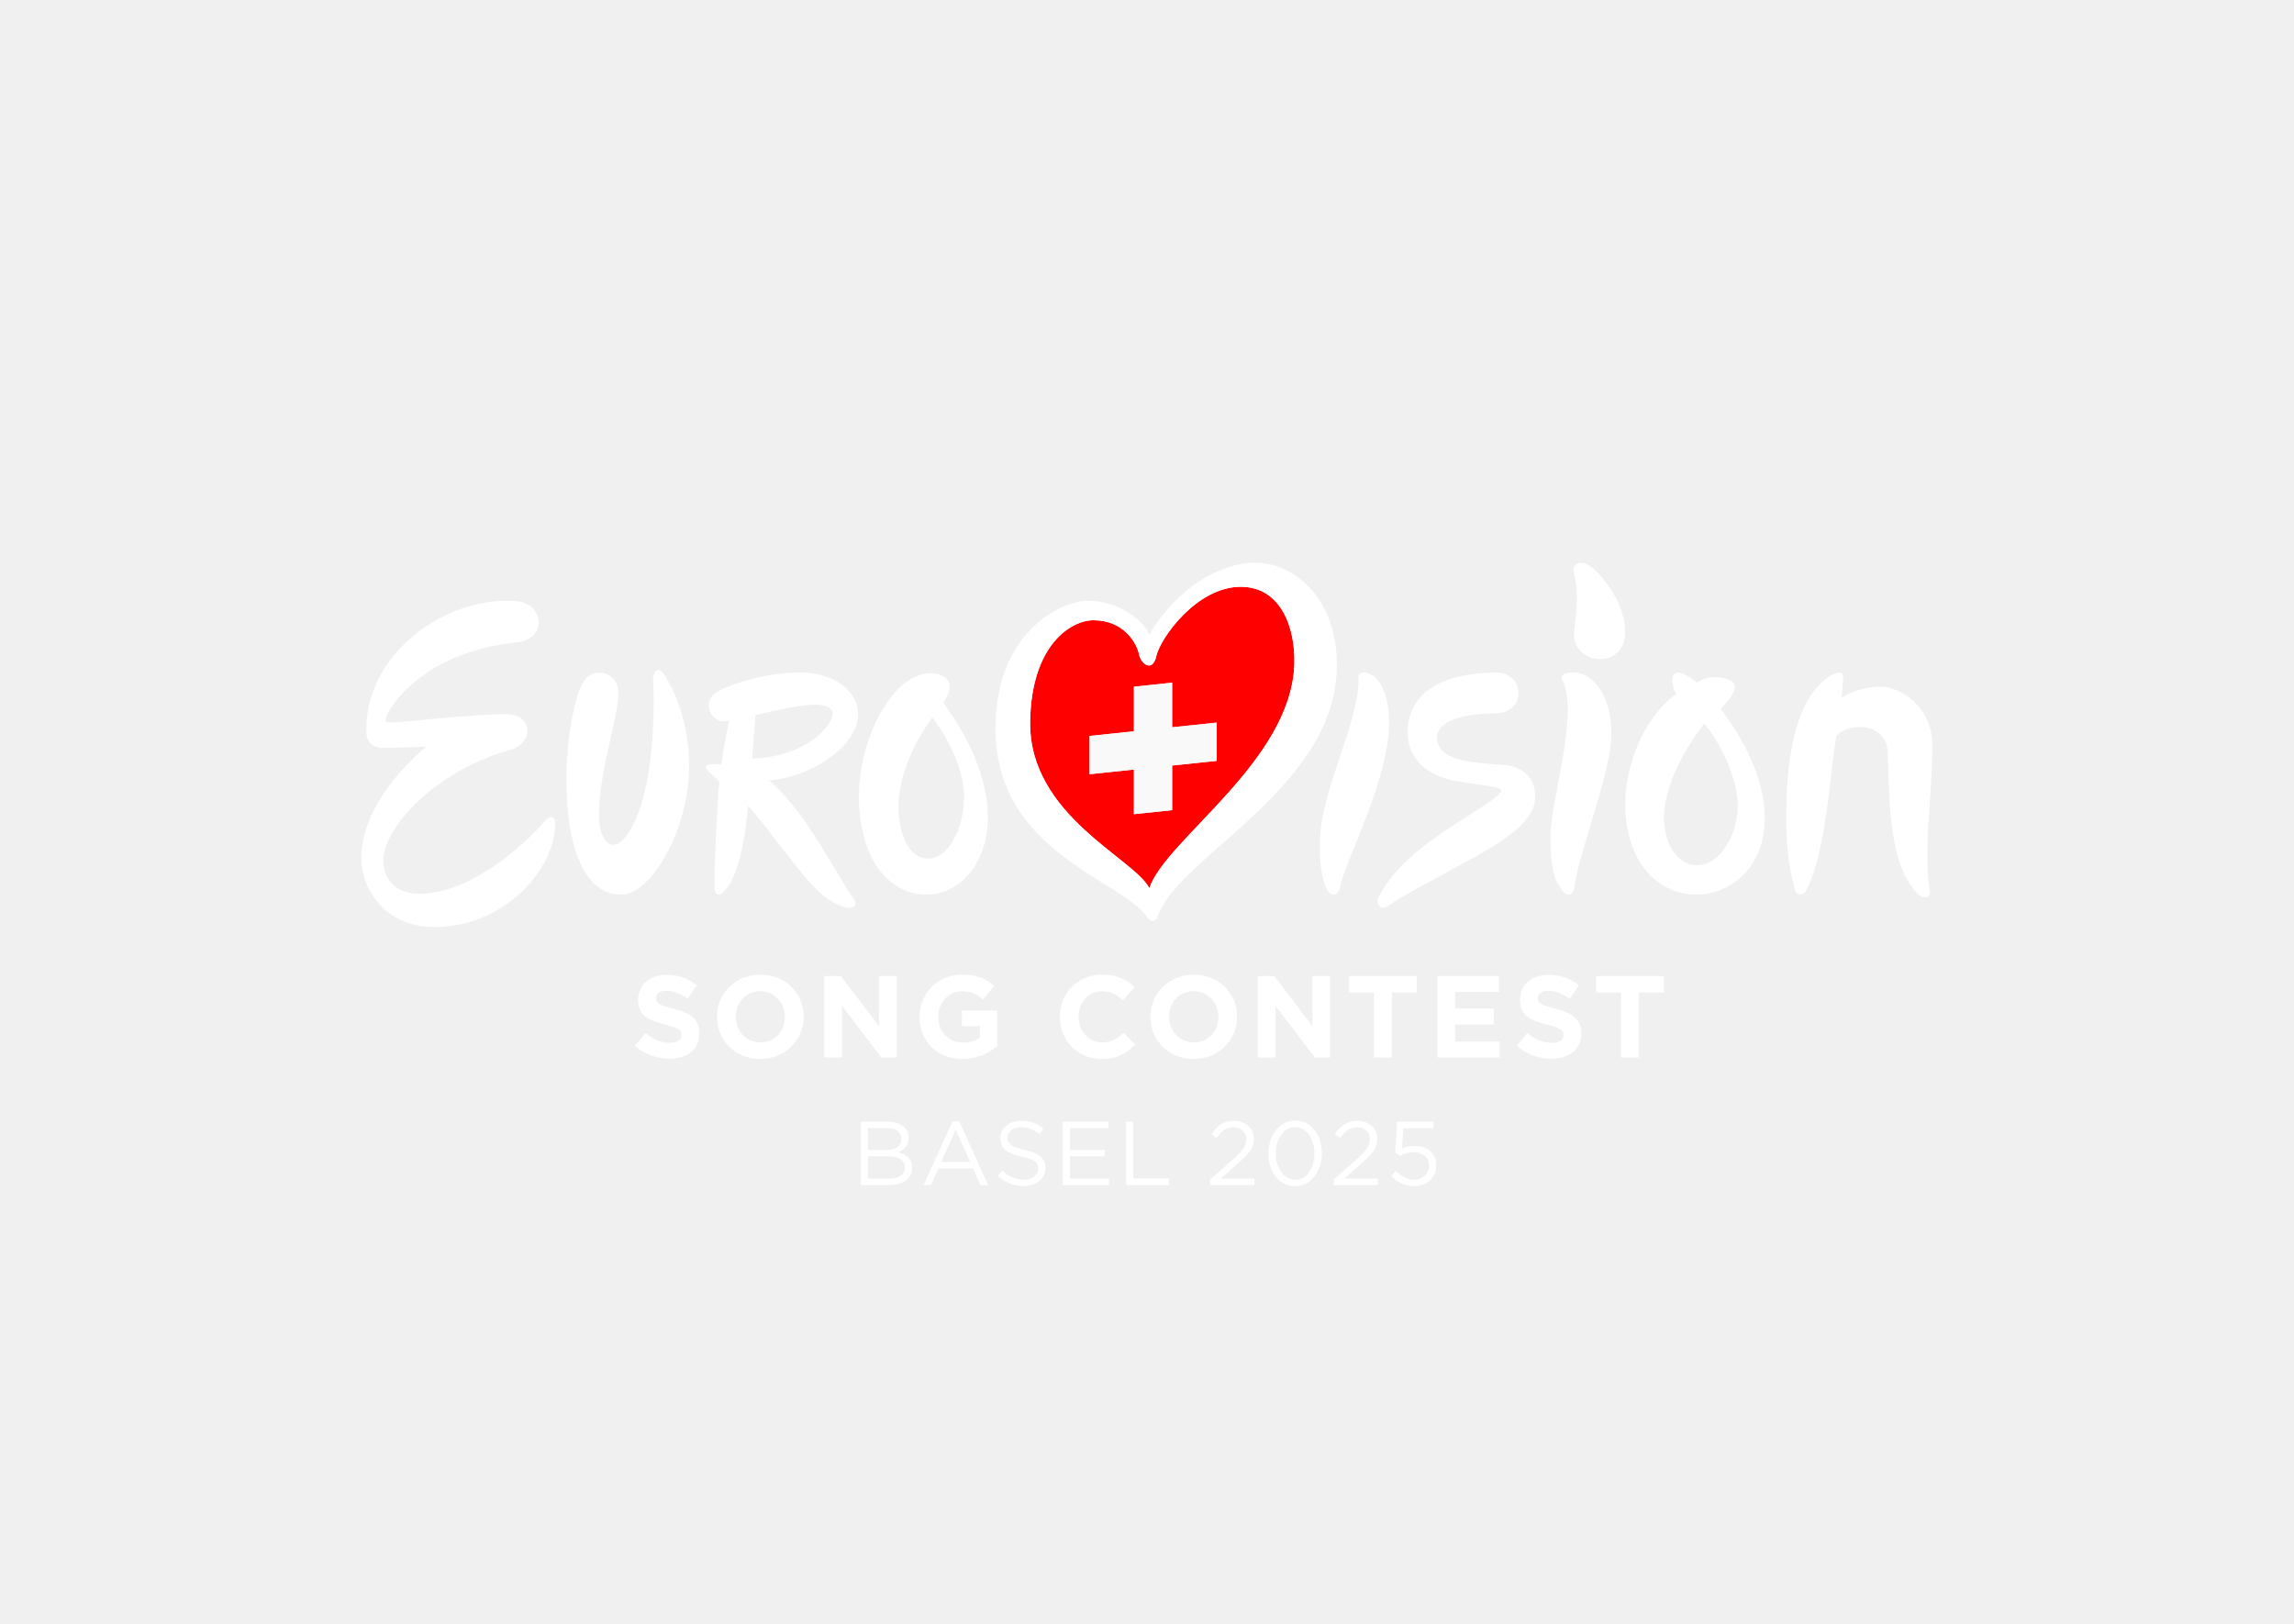
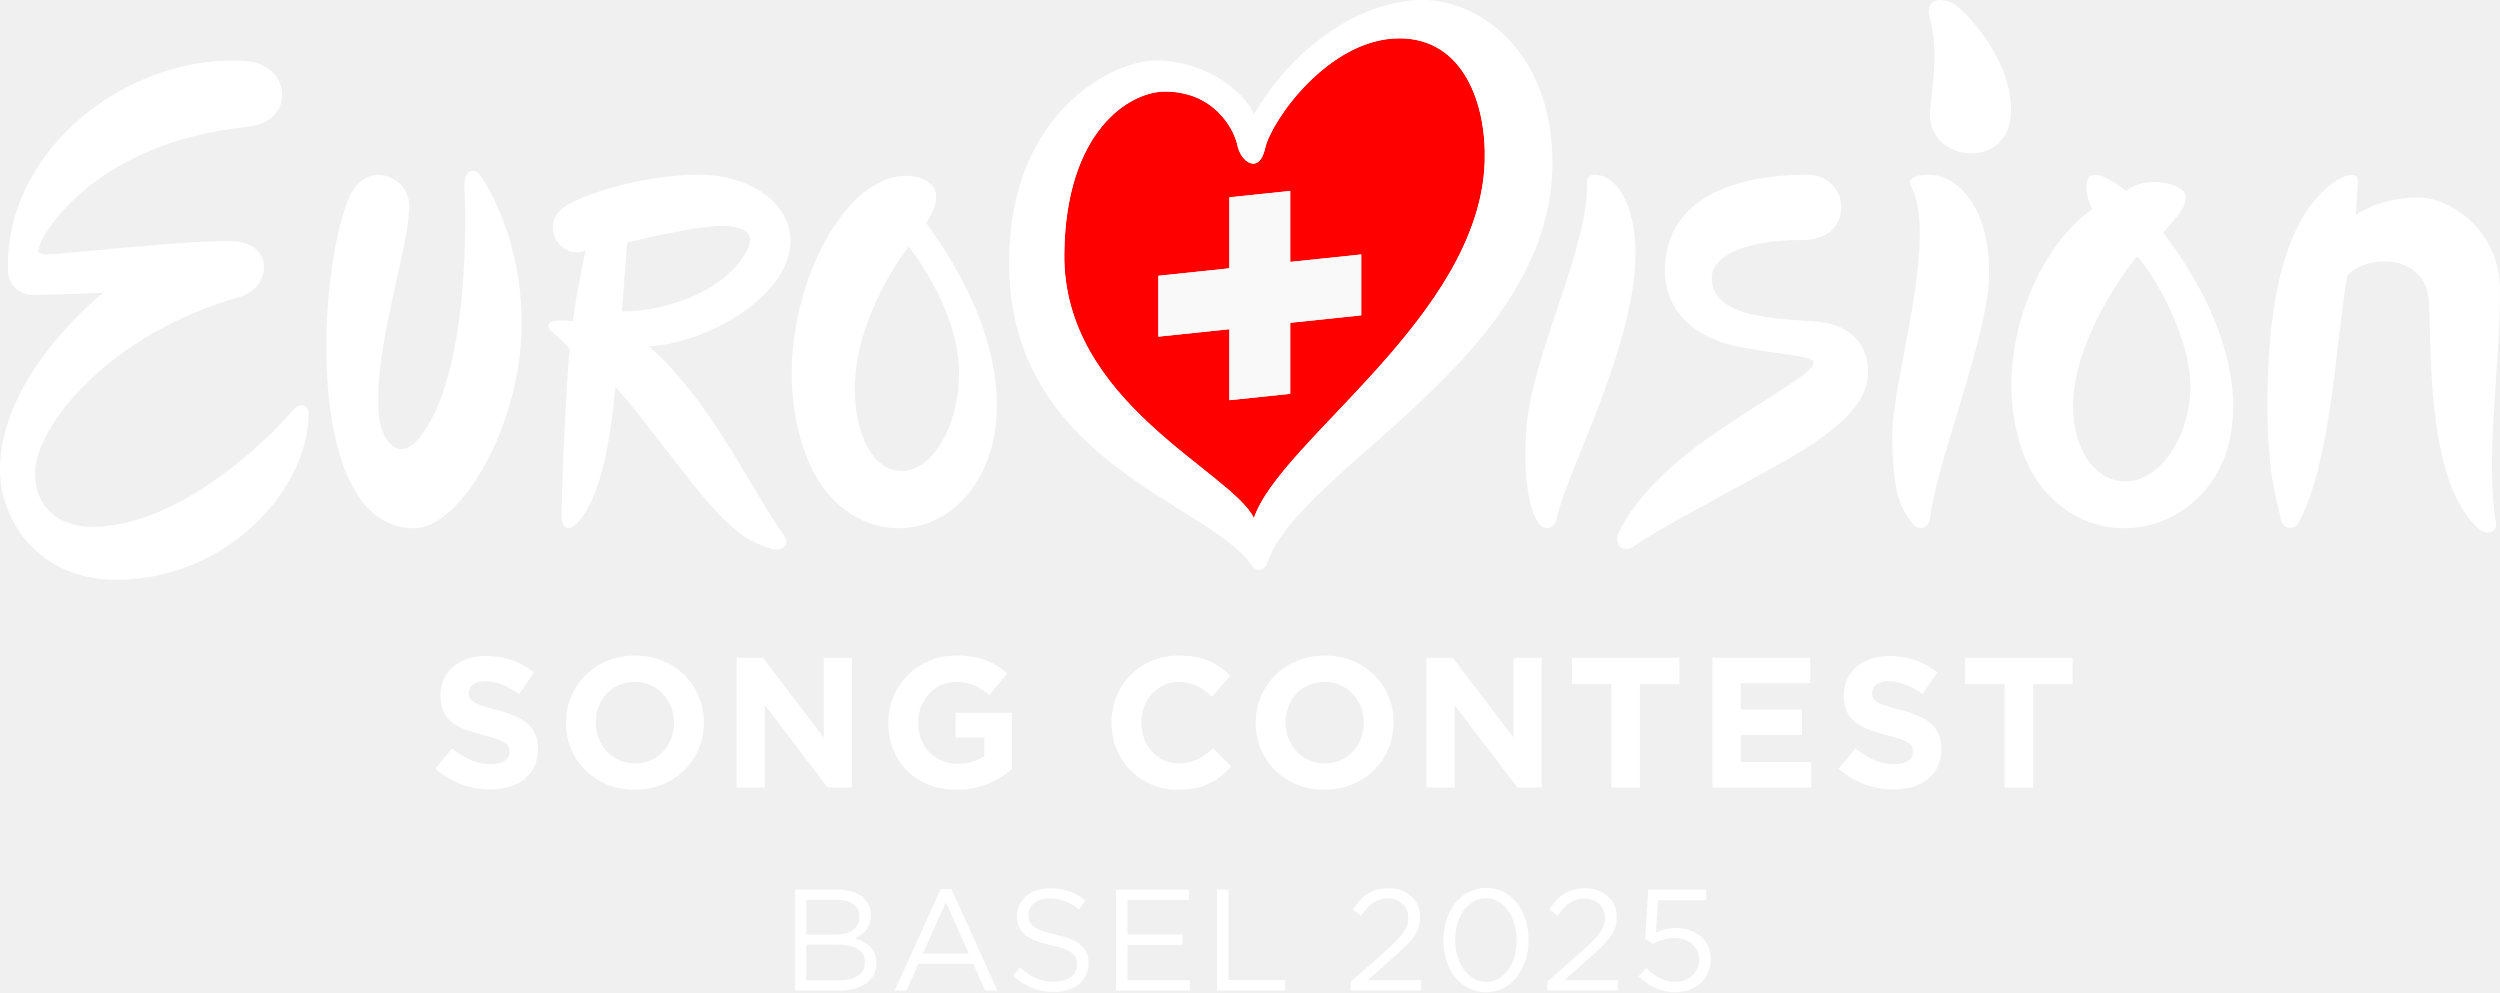
- <svg xmlns="http://www.w3.org/2000/svg" width="100%" height="100%" viewBox="0 0 842 596" version="1.1" xml:space="preserve" style="fill-rule:evenodd;clip-rule:evenodd;stroke-linejoin:round;stroke-miterlimit:2;">
-   <g id="LOGO-LAYER">
-     <g transform="matrix(1,0,0,1,446.604,262.16)">
-       <path d="M0,17.128L-16.377,18.849L-16.377,35.226L-30.414,36.702L-30.414,20.325L-46.791,22.046L-46.791,8.009L-30.414,6.287L-30.414,-10.09L-16.377,-11.565L-16.377,4.812L0,3.091L0,17.128ZM8.812,-46.761C-7.503,-46.761 -20.778,-27.7 -22.151,-21.449C-23.523,-15.198 -27.794,-18.246 -28.555,-22.058C-29.317,-25.872 -33.978,-34.486 -45.261,-34.486C-53.341,-34.486 -68.178,-25.563 -68.496,2.947C-68.876,37.256 -30.142,52.998 -24.756,63.889C-18.705,45.908 27.259,17.432 28.481,-18.246C28.929,-31.353 23.754,-46.761 8.812,-46.761" style="fill:rgb(255,0,0);fill-rule:nonzero;" />
-     </g>
-     <g transform="matrix(1,0,0,1,430.227,298.862)">
-       <path d="M0,-48.267L-14.037,-46.792L-14.037,-30.415L-30.414,-28.693L-30.414,-14.656L-14.037,-16.377L-14.037,0L0,-1.476L0,-17.853L16.377,-19.574L16.377,-33.611L0,-31.89L0,-48.267Z" style="fill:rgb(249,249,249);fill-rule:nonzero;" />
-     </g>
-     <g transform="matrix(1,0,0,1,475.085,301.43)">
-       <path d="M0,-57.516C-1.222,-21.838 -47.186,6.638 -53.236,24.619C-58.623,13.728 -97.357,-2.014 -96.977,-36.323C-96.659,-64.833 -81.822,-73.756 -73.742,-73.756C-62.458,-73.756 -57.798,-65.142 -57.036,-61.328C-56.275,-57.516 -52.004,-54.468 -50.632,-60.719C-49.259,-66.97 -35.983,-86.031 -19.669,-86.031C-4.727,-86.031 0.448,-70.623 0,-57.516M-14.332,-94.873C-27.75,-94.873 -43.619,-84.963 -53.224,-68.494C-55.816,-74.442 -65.05,-80.923 -76.027,-80.923C-84.872,-80.923 -109.7,-69.868 -109.7,-34.188C-109.7,11.86 -63.112,21.318 -53.694,35.629C-53.047,36.614 -50.962,37.357 -50.167,35.005C-42.652,12.826 15.62,-12.231 15.62,-57.364C15.62,-82.675 -0.914,-94.873 -14.332,-94.873" style="fill:white;fill-rule:nonzero;" />
-     </g>
-     <g transform="matrix(1,0,0,1,233.027,362.638)">
-       <path d="M0,21.208L3.891,16.547C6.583,18.77 9.404,20.181 12.823,20.181C15.518,20.181 17.143,19.112 17.143,17.359L17.143,17.272C17.143,15.605 16.116,14.752 11.114,13.469C5.086,11.931 1.197,10.263 1.197,4.319L1.197,4.235C1.197,-1.193 5.558,-4.785 11.671,-4.785C16.031,-4.785 19.75,-3.417 22.785,-0.98L19.365,3.979C16.714,2.14 14.107,1.029 11.584,1.029C9.063,1.029 7.737,2.183 7.737,3.637L7.737,3.722C7.737,5.688 9.02,6.329 14.192,7.655C20.263,9.237 23.683,11.417 23.683,16.632L23.683,16.718C23.683,22.661 19.152,25.993 12.696,25.993C8.164,25.993 3.591,24.411 0,21.208" style="fill:white;fill-rule:nonzero;" />
-     </g>
-     <g transform="matrix(1,0,0,1,288.092,373.156)">
-       <path d="M0,0.173C0,5.303 -3.677,9.492 -8.978,9.492C-14.279,9.492 -18.041,5.218 -18.041,0.087L-18.041,0.001C-18.041,-5.128 -14.364,-9.318 -9.063,-9.318C-3.763,-9.318 0,-5.042 0,0.087L0,0.173ZM-8.978,-15.389C-18.212,-15.389 -24.923,-8.421 -24.923,0.087L-24.923,0.173C-24.923,8.68 -18.297,15.562 -9.063,15.562C0.169,15.562 6.882,8.595 6.882,0.087L6.882,0.001C6.882,-8.505 0.256,-15.389 -8.978,-15.389" style="fill:white;fill-rule:nonzero;" />
-     </g>
-     <g transform="matrix(1,0,0,1,302.546,388.205)">
-       <path d="M0,-29.925L6.069,-29.925L20.092,-11.498L20.092,-29.925L26.589,-29.925L26.589,0L20.989,0L6.497,-19.023L6.497,0L0,0L0,-29.925Z" style="fill:white;fill-rule:nonzero;" />
-     </g>
-     <g transform="matrix(1,0,0,1,337.519,373.156)">
-       <path d="M0,0.173L0,0.087C0,-8.421 6.627,-15.389 15.69,-15.389C21.075,-15.389 24.325,-13.934 27.445,-11.285L23.298,-6.282C20.99,-8.206 18.938,-9.318 15.476,-9.318C10.689,-9.318 6.882,-5.086 6.882,0.001L6.882,0.087C6.882,5.56 10.646,9.578 15.946,9.578C18.34,9.578 20.477,8.979 22.144,7.782L22.144,3.506L15.519,3.506L15.519,-2.18L28.514,-2.18L28.514,10.818C25.436,13.425 21.204,15.562 15.733,15.562C6.412,15.562 0,9.022 0,0.173" style="fill:white;fill-rule:nonzero;" />
-     </g>
-     <g transform="matrix(1,0,0,1,388.996,373.156)">
-       <path d="M0,0.173L0,0.087C0,-8.421 6.413,-15.389 15.605,-15.389C21.245,-15.389 24.623,-13.508 27.403,-10.77L23.212,-5.94C20.904,-8.036 18.551,-9.318 15.561,-9.318C10.516,-9.318 6.883,-5.128 6.883,0.001L6.883,0.087C6.883,5.218 10.431,9.492 15.561,9.492C18.979,9.492 21.073,8.124 23.424,5.987L27.616,10.22C24.536,13.511 21.117,15.562 15.347,15.562C6.541,15.562 0,8.765 0,0.173" style="fill:white;fill-rule:nonzero;" />
-     </g>
-     <g transform="matrix(1,0,0,1,447.183,373.156)">
-       <path d="M0,0.173C0,5.303 -3.677,9.492 -8.978,9.492C-14.278,9.492 -18.041,5.218 -18.041,0.087L-18.041,0.001C-18.041,-5.128 -14.365,-9.318 -9.063,-9.318C-3.764,-9.318 0,-5.042 0,0.087L0,0.173ZM-8.978,-15.389C-18.213,-15.389 -24.923,-8.421 -24.923,0.087L-24.923,0.173C-24.923,8.68 -18.297,15.562 -9.063,15.562C0.17,15.562 6.881,8.595 6.881,0.087L6.881,0.001C6.881,-8.505 0.257,-15.389 -8.978,-15.389" style="fill:white;fill-rule:nonzero;" />
-     </g>
-     <g transform="matrix(1,0,0,1,461.637,388.205)">
-       <path d="M0,-29.925L6.07,-29.925L20.092,-11.498L20.092,-29.925L26.591,-29.925L26.591,0L20.989,0L6.498,-19.023L6.498,0L0,0L0,-29.925Z" style="fill:white;fill-rule:nonzero;" />
-     </g>
-     <g transform="matrix(1,0,0,1,504.305,382.134)">
-       <path d="M0,-17.783L-9.105,-17.783L-9.105,-23.854L15.688,-23.854L15.688,-17.783L6.583,-17.783L6.583,6.071L0,6.071L0,-17.783Z" style="fill:white;fill-rule:nonzero;" />
-     </g>
-     <g transform="matrix(1,0,0,1,527.607,388.205)">
-       <path d="M0,-29.925L22.57,-29.925L22.57,-24.069L6.541,-24.069L6.541,-17.998L20.648,-17.998L20.648,-12.141L6.541,-12.141L6.541,-5.856L22.785,-5.856L22.785,0L0,0L0,-29.925Z" style="fill:white;fill-rule:nonzero;" />
-     </g>
-     <g transform="matrix(1,0,0,1,556.725,362.638)">
-       <path d="M0,21.208L3.89,16.547C6.581,18.77 9.404,20.181 12.825,20.181C15.517,20.181 17.143,19.112 17.143,17.359L17.143,17.272C17.143,15.605 16.116,14.752 11.114,13.469C5.086,11.931 1.197,10.263 1.197,4.319L1.197,4.235C1.197,-1.193 5.557,-4.785 11.671,-4.785C16.029,-4.785 19.75,-3.417 22.785,-0.98L19.364,3.979C16.714,2.14 14.106,1.029 11.584,1.029C9.063,1.029 7.737,2.183 7.737,3.637L7.737,3.722C7.737,5.688 9.019,6.329 14.191,7.655C20.263,9.237 23.683,11.417 23.683,16.632L23.683,16.718C23.683,22.661 19.152,25.993 12.695,25.993C8.166,25.993 3.592,24.411 0,21.208" style="fill:white;fill-rule:nonzero;" />
-     </g>
-     <g transform="matrix(1,0,0,1,594.99,382.134)">
-       <path d="M0,-17.783L-9.106,-17.783L-9.106,-23.854L15.688,-23.854L15.688,-17.783L6.581,-17.783L6.581,6.071L0,6.071L0,-17.783Z" style="fill:white;fill-rule:nonzero;" />
-     </g>
-     <g transform="matrix(1,0,0,1,189.349,323.169)">
-       <path d="M0,-87.337C-34.765,-83.525 -46.352,-63.245 -47.42,-60.501C-48.235,-58.403 -48.03,-57.909 -45.742,-57.909C-43.456,-57.909 -11.887,-61.406 -2.745,-60.958C6.556,-60.501 5.947,-50.284 -1.372,-48.15C-31.256,-39.764 -48.64,-18.417 -48.64,-7.439C-48.64,0.945 -42.54,4.912 -35.527,4.912C-14.639,4.912 6.496,-16.793 10.438,-21.571C12.922,-24.583 14.462,-22.69 14.464,-21.347C14.5,-3.709 -4.455,17.11 -29.885,17.11C-48.03,17.11 -56.721,3.233 -56.721,-8.354C-56.721,-30.31 -32.935,-49.064 -32.935,-49.064C-32.935,-49.064 -44.99,-48.607 -49.107,-48.607C-52.434,-48.607 -54.752,-51.117 -54.86,-53.859C-55.984,-82.406 -26.572,-104.447 0.042,-102.52C10.563,-101.756 11.741,-88.252 0,-87.337" style="fill:white;fill-rule:nonzero;" />
-     </g>
-     <g transform="matrix(1,0,0,1,220.046,268.75)">
-       <path d="M0,33.755C0.518,38.991 4.093,44.518 8.943,39.212C21.224,24.961 20.012,-14.304 19.708,-18.547C19.405,-22.793 21.68,-24.006 23.347,-21.732C25.015,-19.46 32.898,-6.876 32.898,12.378C32.898,35.725 18.968,59.644 8.053,59.644C-16.811,59.644 -14.555,2.676 -7.126,-16.124C-3.267,-25.889 6.973,-21.653 6.973,-14.758C6.973,-4.753 -1.517,18.442 0,33.755" style="fill:white;fill-rule:nonzero;" />
-     </g>
-     <g transform="matrix(1,0,0,1,277.294,318.238)">
-       <path d="M0,-55.722C0,-55.722 17.383,-60.145 23.328,-59.534C28.505,-59.003 29.58,-56.79 26.944,-52.698C20.737,-43.06 6.464,-39.724 -1.221,-39.865C-0.61,-47.64 0,-55.722 0,-55.722M5.031,-31.783C19.517,-32.698 37.661,-43.981 37.661,-56.027C37.661,-64.947 28.381,-71.376 16.336,-71.376C4.29,-71.376 -8.996,-67.309 -14.028,-64.261C-20.585,-60.449 -15.706,-51.454 -9.605,-53.891C-9.605,-53.891 -11.893,-43.22 -12.503,-37.578C-17.455,-38.189 -18.45,-37.273 -18.145,-36.205C-17.839,-35.139 -15.706,-34.222 -13.265,-31.171C-14.028,-24.465 -15.378,5.368 -15.073,7.962C-14.766,10.573 -13.193,11.024 -10.957,8.266C-8.974,5.828 -4.727,-0.067 -2.745,-22.328C-0.458,-20.349 5.794,-11.974 13.418,-2.203C24.6,12.13 28.287,13.163 32.881,14.779C35.359,15.654 37.915,14.231 36.094,11.704C28.657,1.385 19.318,-19.275 5.031,-31.783" style="fill:white;fill-rule:nonzero;" />
-     </g>
-     <g transform="matrix(1,0,0,1,340.648,263.385)">
-       <path d="M0,51.797C-6.982,51.797 -10.86,42.779 -10.86,32.986C-10.86,15.727 1.551,0.024 1.551,0.024C4.964,4.377 13.186,16.659 13.186,29.096C13.186,41.536 6.978,51.797 0,51.797M5.584,-5.417C5.584,-5.417 9.53,-10.777 7.156,-13.801C4.487,-17.208 -4.065,-18.271 -12.079,-9.294C-22.629,2.522 -30.02,27.457 -22.03,48.376C-14.391,68.378 6.996,70.068 16.908,54.908C25.75,41.379 23.425,18.835 5.584,-5.417" style="fill:white;fill-rule:nonzero;" />
-     </g>
-     <g transform="matrix(1,0,0,1,502.253,328.409)">
-       <path d="M0,-81.229C4.558,-79.752 8.517,-71.94 7.415,-59.176C5.617,-38.35 -8.415,-12.453 -10.451,-2.629C-11.135,0.659 -13.693,0.503 -14.861,-1.305C-15.979,-3.032 -18.329,-8.336 -17.69,-21.448C-16.818,-39.432 -3.193,-64.072 -3.597,-79.569C-3.653,-81.639 -2.034,-81.888 0,-81.229" style="fill:white;fill-rule:nonzero;" />
-     </g>
-     <g transform="matrix(1,0,0,1,548.426,319.477)">
-       <path d="M0,-57.572C-16.011,-57.572 -20.991,-52.64 -20.991,-48.879C-20.991,-38.817 -3.608,-39.527 4.423,-38.614C9.07,-38.085 15.098,-35.056 15.098,-27.025C15.098,-18.154 3.992,-11.026 -7.799,-4.539C-20.187,2.278 -32.958,8.964 -38.785,12.978C-41.785,15.043 -43.728,12.373 -42.292,9.577C-38.148,1.5 -30.395,-6.109 -19.778,-13.31C-4.239,-23.848 5.746,-28.653 1.575,-30.176C-0.732,-31.02 -7.065,-31.498 -13.571,-32.718C-24.753,-34.549 -31.766,-41.053 -31.766,-50.507C-31.766,-65.856 -18.016,-72.615 1.048,-72.615C11.106,-72.615 12.352,-57.572 0,-57.572" style="fill:white;fill-rule:nonzero;" />
-     </g>
-     <g transform="matrix(1,0,0,1,578.583,329.149)">
-       <path d="M0,-82.225C5.069,-81.796 13.722,-75.006 12.756,-57.485C11.999,-43.728 0.281,-14.123 -0.734,-3.215C-0.937,-0.997 -3.136,0.236 -4.812,-1.819C-8.087,-5.83 -9.481,-10.192 -9.481,-22.567C-9.481,-34.943 1.135,-67.515 -5.104,-79.489C-6.524,-81.954 -2.809,-82.461 0,-82.225" style="fill:white;fill-rule:nonzero;" />
-     </g>
-     <g transform="matrix(-0.757271,0.6531,0.6531,0.757271,603.433,231.788)">
-       <path d="M5.443,-33.145C3.512,-37.006 -0.193,-34.426 -0.907,-30.394C-1.361,-27.792 -2.496,-13.533 5.443,-4.327C14.554,6.237 27.763,-7.586 20.071,-16.021C17.384,-18.967 9.328,-24.914 5.443,-33.145" style="fill:white;fill-rule:nonzero;" />
-     </g>
-     <g transform="matrix(1,0,0,1,622.397,257.097)">
-       <path d="M0,60.505C-7.714,60.114 -12.122,50.984 -11.584,41.653C-10.638,25.211 3.104,8.613 3.104,8.613C6.312,11.542 15.964,27.409 15.439,39.552C14.928,51.411 7.709,60.894 0,60.505M9.183,3.151C12.499,-0.712 14.774,-2.964 14.263,-5.642C13.75,-8.322 4.679,-10.18 0.642,-6.453C-11.301,-15.929 -8.856,-4.829 -7.128,-2.353C-21.233,7.567 -30.778,33.681 -23.1,54.058C-15.594,73.977 7.051,76.434 18.924,62.435C29.434,50.038 27.559,27.254 9.183,3.151" style="fill:white;fill-rule:nonzero;" />
-     </g>
-     <g transform="matrix(1,0,0,1,704.506,247.946)">
-       <path d="M0,80.697C-12.167,70.198 -11.02,40.126 -11.63,28.229C-12.232,16.54 -26.914,17.439 -30.513,22.334C-33.108,37.322 -33.995,64.249 -41.588,79.037C-42.687,81.034 -45.484,80.694 -45.77,78.42C-46.065,76.021 -48.88,69.755 -48.88,52.071C-48.88,34.388 -46.817,8.877 -32.528,-0.014C-29.931,-1.414 -28.134,-1.412 -28.034,0.087C-27.948,1.397 -28.415,5.551 -28.517,8.25C-28.517,8.25 -23.119,4.152 -14.029,4.152C-7.034,4.152 4.756,11.445 4.756,25.632C4.756,44.215 1.334,63.935 3.822,79.262C4.181,81.463 1.64,82.111 0,80.697" style="fill:white;fill-rule:nonzero;" />
-     </g>
-     <g transform="matrix(1,0,0,1,326.408,414.117)">
-       <path d="M0,18.545C3.522,18.545 5.716,16.983 5.716,14.391L5.716,14.324C5.716,11.798 3.589,10.336 -0.465,10.336L-7.81,10.336L-7.81,18.545L0,18.545ZM-0.931,8.01C2.227,8.01 4.42,6.581 4.42,3.856L4.42,3.789C4.42,1.496 2.592,0 -0.731,0L-7.81,0L-7.81,8.01L-0.931,8.01ZM-10.402,-2.359L-0.499,-2.359C2.16,-2.359 4.254,-1.595 5.583,-0.299C6.547,0.698 7.079,1.928 7.079,3.424L7.079,3.49C7.079,6.514 5.218,8.076 3.39,8.874C6.148,9.704 8.375,11.3 8.375,14.49L8.375,14.557C8.375,18.545 5.018,20.904 -0.066,20.904L-10.402,20.904L-10.402,-2.359Z" style="fill:white;fill-rule:nonzero;" />
-     </g>
-     <g transform="matrix(1,0,0,1,356.09,420.099)">
-       <path d="M0,6.414L-5.284,-5.45L-10.602,6.414L0,6.414ZM-6.481,-8.508L-4.021,-8.508L6.58,14.922L3.755,14.922L1.03,8.773L-11.632,8.773L-14.391,14.922L-17.083,14.922L-6.481,-8.508Z" style="fill:white;fill-rule:nonzero;" />
-     </g>
-     <g transform="matrix(1,0,0,1,366.264,415.147)">
-       <path d="M0,16.484L1.628,14.556C4.055,16.75 6.381,17.846 9.604,17.846C12.729,17.846 14.789,16.185 14.789,13.891L14.789,13.825C14.789,11.665 13.626,10.435 8.741,9.405C3.39,8.242 0.931,6.513 0.931,2.692L0.931,2.626C0.931,-1.031 4.154,-3.722 8.574,-3.722C11.964,-3.722 14.39,-2.758 16.75,-0.864L15.221,1.163C13.061,-0.598 10.901,-1.363 8.508,-1.363C5.484,-1.363 3.556,0.299 3.556,2.393L3.556,2.46C3.556,4.653 4.752,5.882 9.871,6.979C15.055,8.109 17.448,10.004 17.448,13.559L17.448,13.626C17.448,17.614 14.125,20.206 9.505,20.206C5.816,20.206 2.792,18.976 0,16.484" style="fill:white;fill-rule:nonzero;" />
-     </g>
-     <g transform="matrix(1,0,0,1,390.064,435.021)">
-       <path d="M0,-23.264L16.816,-23.264L16.816,-20.871L2.625,-20.871L2.625,-12.928L15.321,-12.928L15.321,-10.535L2.625,-10.535L2.625,-2.393L16.982,-2.393L16.982,0L0,0L0,-23.264Z" style="fill:white;fill-rule:nonzero;" />
-     </g>
-     <g transform="matrix(1,0,0,1,413.332,435.021)">
-       <path d="M0,-23.264L2.625,-23.264L2.625,-2.426L15.72,-2.426L15.72,0L0,0L0,-23.264Z" style="fill:white;fill-rule:nonzero;" />
-     </g>
-     <g transform="matrix(1,0,0,1,444.179,413.453)">
-       <path d="M0,19.541L8.441,12.097C11.997,8.906 13.293,7.111 13.293,4.785C13.293,2.061 11.133,0.332 8.607,0.332C5.948,0.332 4.221,1.728 2.359,4.32L0.432,2.924C2.525,-0.199 4.719,-2.027 8.807,-2.027C12.994,-2.027 16.019,0.764 16.019,4.553L16.019,4.619C16.019,8.009 14.224,10.103 10.136,13.659L3.921,19.176L16.251,19.176L16.251,21.568L0,21.568L0,19.541Z" style="fill:white;fill-rule:nonzero;" />
-     </g>
-     <g transform="matrix(1,0,0,1,482.468,423.323)">
-       <path d="M0,0.133L0,0.067C0,-5.018 -2.792,-9.571 -7.112,-9.571C-11.466,-9.571 -14.19,-5.118 -14.19,-0L-14.19,0.067C-14.19,5.152 -11.399,9.704 -7.046,9.704C-2.691,9.704 0,5.218 0,0.133M-16.916,0.133L-16.916,0.067C-16.916,-6.447 -13.027,-11.964 -7.046,-11.964C-1.063,-11.964 2.726,-6.513 2.726,-0L2.726,0.067C2.726,6.58 -1.13,12.097 -7.112,12.097C-13.127,12.097 -16.916,6.647 -16.916,0.133" style="fill:white;fill-rule:nonzero;" />
-     </g>
-     <g transform="matrix(1,0,0,1,489.519,413.453)">
-       <path d="M0,19.541L8.441,12.097C11.997,8.906 13.293,7.111 13.293,4.785C13.293,2.061 11.133,0.332 8.607,0.332C5.948,0.332 4.221,1.728 2.359,4.32L0.432,2.924C2.525,-0.199 4.719,-2.027 8.807,-2.027C12.994,-2.027 16.019,0.764 16.019,4.553L16.019,4.619C16.019,8.009 14.224,10.103 10.136,13.659L3.921,19.176L16.251,19.176L16.251,21.568L0,21.568L0,19.541Z" style="fill:white;fill-rule:nonzero;" />
-     </g>
-     <g transform="matrix(1,0,0,1,510.592,415.445)">
-       <path d="M0,16.286L1.729,14.391C3.756,16.352 5.982,17.582 8.342,17.582C11.665,17.582 13.959,15.389 13.959,12.431L13.959,12.364C13.959,9.474 11.565,7.479 8.176,7.479C6.215,7.479 4.653,8.077 3.291,8.808L1.529,7.645L2.193,-3.688L15.587,-3.688L15.587,-1.262L4.487,-1.262L3.988,6.182C5.351,5.585 6.647,5.152 8.574,5.152C13.095,5.152 16.617,7.845 16.617,12.265L16.617,12.331C16.617,16.884 13.161,19.974 8.309,19.974C4.985,19.974 2.094,18.38 0,16.286" style="fill:white;fill-rule:nonzero;" />
+ <svg xmlns="http://www.w3.org/2000/svg" id="Calque_2" data-name="Calque 2" viewBox="0 0 1044.91 414.72">
+   <defs>
+     <style>
+       .cls-1 {
+         fill: #fff;
+       }
+ 
+       .cls-2 {
+         fill: #f9f9f9;
+       }
+ 
+       .cls-3 {
+         fill: red;
+       }
+     </style>
+   </defs>
+   <g id="Calque_1-2" data-name="Calque 1">
+     <g id="LOGO-LAYER">
+       <path class="cls-3" d="M568.95,131.79l-29.68,3.12v29.68l-25.44,2.67v-29.68l-29.68,3.12v-25.44l29.68-3.12v-29.68l25.44-2.67v29.68l29.68-3.12v25.44ZM584.92,16.02c-29.56,0-53.62,34.54-56.11,45.87-2.49,11.33-10.23,5.8-11.6-1.1-1.38-6.91-9.83-22.52-30.27-22.52-14.64,0-41.53,16.17-42.1,67.83-.69,62.17,69.5,90.7,79.26,110.43,10.96-32.58,94.26-84.18,96.47-148.84.81-23.75-8.57-51.67-35.64-51.67" />
+       <path class="cls-2" d="M539.27,79.8l-25.44,2.67v29.68l-29.68,3.12v25.44l29.68-3.12v29.68l25.44-2.67v-29.68l29.68-3.12v-25.44l-29.68,3.12v-29.68Z" />
+       <path class="cls-1" d="M620.56,67.69c-2.21,64.65-85.5,116.25-96.47,148.84-9.76-19.74-79.95-48.26-79.26-110.43.58-51.66,27.46-67.83,42.1-67.83,20.45,0,28.89,15.61,30.27,22.52,1.38,6.91,9.12,12.43,11.6,1.1,2.49-11.33,26.55-45.87,56.11-45.87,27.08,0,36.45,27.92,35.64,51.67M594.59,0c-24.31,0-53.07,17.96-70.48,47.8-4.7-10.78-21.43-22.52-41.32-22.52-16.03,0-61.02,20.03-61.02,84.69,0,83.44,84.42,100.58,101.49,126.51,1.17,1.78,4.95,3.13,6.39-1.13,13.62-40.19,119.21-85.6,119.21-167.38,0-45.87-29.96-67.97-54.28-67.97" />
+       <path class="cls-1" d="M181.93,321.26l7.05-8.45c4.88,4.03,9.99,6.59,16.19,6.59,4.88,0,7.83-1.94,7.83-5.11v-.16c0-3.02-1.86-4.57-10.93-6.89-10.92-2.79-17.97-5.81-17.97-16.58v-.15c0-9.84,7.9-16.34,18.98-16.34,7.9,0,14.64,2.48,20.14,6.89l-6.2,8.99c-4.8-3.33-9.53-5.35-14.1-5.35s-6.97,2.09-6.97,4.73v.15c0,3.56,2.32,4.72,11.7,7.13,11,2.87,17.2,6.82,17.2,16.27v.16c0,10.77-8.21,16.81-19.91,16.81-8.21,0-16.5-2.87-23.01-8.67" />
+       <path class="cls-1" d="M281.71,302.2c0,9.3-6.66,16.89-16.27,16.89s-16.42-7.74-16.42-17.04v-.16c0-9.29,6.66-16.89,16.27-16.89s16.42,7.75,16.42,17.04v.16ZM265.44,274c-16.73,0-28.89,12.63-28.89,28.04v.16c0,15.42,12.01,27.89,28.74,27.89s28.89-12.62,28.89-28.04v-.16c0-15.41-12.01-27.89-28.74-27.89" />
+       <path class="cls-1" d="M307.91,274.93h11l25.41,33.39v-33.39h11.77v54.23h-10.15l-26.26-34.47v34.47h-11.77v-54.23Z" />
+       <path class="cls-1" d="M371.28,302.2v-.16c0-15.42,12.01-28.04,28.43-28.04,9.76,0,15.65,2.64,21.3,7.44l-7.51,9.07c-4.18-3.49-7.9-5.5-14.17-5.5-8.67,0-15.57,7.67-15.57,16.89v.16c0,9.92,6.82,17.2,16.42,17.2,4.34,0,8.21-1.09,11.23-3.25v-7.75h-12.01v-10.3h23.55v23.55c-5.58,4.72-13.25,8.6-23.16,8.6-16.89,0-28.51-11.85-28.51-27.89" />
+       <path class="cls-1" d="M464.56,302.2v-.16c0-15.42,11.62-28.04,28.28-28.04,10.22,0,16.34,3.41,21.38,8.37l-7.59,8.75c-4.18-3.8-8.45-6.12-13.86-6.12-9.14,0-15.73,7.59-15.73,16.89v.16c0,9.3,6.43,17.04,15.73,17.04,6.19,0,9.99-2.48,14.25-6.35l7.6,7.67c-5.58,5.96-11.78,9.68-22.23,9.68-15.96,0-27.81-12.32-27.81-27.89" />
+       <path class="cls-1" d="M570,302.2c0,9.3-6.66,16.89-16.27,16.89s-16.42-7.74-16.42-17.04v-.16c0-9.29,6.66-16.89,16.27-16.89s16.42,7.75,16.42,17.04v.16ZM553.73,274c-16.73,0-28.89,12.63-28.89,28.04v.16c0,15.42,12.01,27.89,28.74,27.89s28.89-12.62,28.89-28.04v-.16c0-15.41-12-27.89-28.74-27.89" />
+       <path class="cls-1" d="M596.19,274.93h11l25.41,33.39v-33.39h11.78v54.23h-10.15l-26.26-34.47v34.47h-11.77v-54.23Z" />
+       <path class="cls-1" d="M673.51,285.94h-16.5v-11h44.93v11h-16.5v43.23h-11.93v-43.23Z" />
+       <path class="cls-1" d="M715.73,274.93h40.9v10.61h-29.05v11h25.56v10.61h-25.56v11.39h29.44v10.61h-41.29v-54.23Z" />
+       <path class="cls-1" d="M768.5,321.26l7.05-8.45c4.88,4.03,9.99,6.59,16.19,6.59,4.88,0,7.82-1.94,7.82-5.11v-.16c0-3.02-1.86-4.57-10.93-6.89-10.92-2.79-17.97-5.81-17.97-16.58v-.15c0-9.84,7.9-16.34,18.98-16.34,7.9,0,14.64,2.48,20.14,6.89l-6.2,8.99c-4.8-3.33-9.53-5.35-14.1-5.35s-6.97,2.09-6.97,4.73v.15c0,3.56,2.32,4.72,11.7,7.13,11,2.87,17.2,6.82,17.2,16.27v.16c0,10.77-8.21,16.81-19.91,16.81-8.21,0-16.5-2.87-23-8.67" />
+       <path class="cls-1" d="M837.84,285.94h-16.5v-11h44.93v11h-16.5v43.23h-11.93v-43.23Z" />
+       <path class="cls-1" d="M102.78,53.05c-63,6.91-83.99,43.66-85.93,48.63-1.48,3.8-1.11,4.7,3.04,4.7s61.35-6.34,77.91-5.53c16.85.83,15.75,19.34,2.49,23.21-54.15,15.2-85.65,53.88-85.65,73.77,0,15.19,11.05,22.38,23.76,22.38,37.85,0,76.15-39.33,83.29-47.99,4.5-5.46,7.29-2.03,7.3.41.07,31.96-34.28,69.69-80.36,69.69C15.75,242.32,0,217.17,0,196.17c0-39.79,43.1-73.77,43.1-73.77,0,0-21.84.83-29.3.83-6.03,0-10.23-4.55-10.42-9.52C1.34,61.98,54.63,22.04,102.86,25.54c19.06,1.38,21.2,25.85-.08,27.51" />
+       <path class="cls-1" d="M158.41,173.87c.94,9.49,7.42,19.5,16.21,9.89,22.25-25.82,20.06-96.98,19.51-104.66-.55-7.69,3.57-9.89,6.59-5.77,3.02,4.12,17.31,26.92,17.31,61.81,0,42.31-25.24,85.65-45.02,85.65-45.06,0-40.97-103.23-27.51-137.3,6.99-17.69,25.55-10.02,25.55,2.48,0,18.13-15.38,60.16-12.64,87.91" />
+       <path class="cls-1" d="M262.15,101.4s31.5-8.01,42.27-6.91c9.38.96,11.33,4.97,6.55,12.39-11.25,17.46-37.11,23.51-51.04,23.25,1.11-14.09,2.21-28.73,2.21-28.73M271.26,144.78c26.25-1.66,59.13-22.1,59.13-43.93,0-16.16-16.82-27.81-38.64-27.81s-45.9,7.37-55.02,12.89c-11.88,6.91-3.04,23.21,8.01,18.79,0,0-4.15,19.34-5.25,29.56-8.97-1.11-10.78.55-10.22,2.49.55,1.93,4.42,3.59,8.84,9.12-1.38,12.15-3.83,66.21-3.28,70.91.56,4.73,3.41,5.55,7.46.55,3.59-4.42,11.29-15.1,14.88-55.44,4.14,3.59,15.47,18.76,29.29,36.47,20.26,25.97,26.94,27.84,35.27,30.77,4.49,1.59,9.12-.99,5.82-5.57-13.48-18.7-30.4-56.14-56.29-78.8" />
+       <path class="cls-1" d="M376.95,196.84c-12.65,0-19.68-16.34-19.68-34.09,0-31.27,22.49-59.73,22.49-59.73,6.18,7.89,21.08,30.14,21.08,52.68s-11.25,41.14-23.89,41.14M387.07,93.16s7.15-9.71,2.85-15.19c-4.84-6.17-20.33-8.1-34.86,8.17-19.12,21.41-32.51,66.6-18.03,104.5,13.84,36.25,52.6,39.31,70.56,11.84,16.02-24.52,11.81-65.37-20.52-109.31" />
+       <path class="cls-1" d="M669.79,73.61c8.26,2.68,15.43,16.83,13.44,39.96-3.26,37.74-28.69,84.67-32.37,102.47-1.24,5.96-5.87,5.68-7.99,2.4-2.03-3.13-6.28-12.74-5.13-36.5,1.58-32.59,26.27-77.24,25.54-105.32-.1-3.75,2.83-4.2,6.52-3.01" />
+       <path class="cls-1" d="M753.46,100.3c-29.01,0-38.04,8.94-38.04,15.75,0,18.23,31.5,16.95,46.05,18.6,8.42.96,19.34,6.45,19.34,21,0,16.07-20.12,28.99-41.49,40.75-22.45,12.35-45.59,24.47-56.15,31.74-5.44,3.74-8.96-1.1-6.35-6.16,7.51-14.64,21.56-28.42,40.8-41.47,28.16-19.1,46.25-27.8,38.69-30.56-4.18-1.53-15.66-2.4-27.45-4.61-20.26-3.32-32.97-15.1-32.97-32.24,0-27.81,24.92-40.06,59.46-40.06,18.23,0,20.48,27.26-1.9,27.26" />
+       <path class="cls-1" d="M808.11,73.15c9.19.78,24.87,13.08,23.11,44.83-1.37,24.93-22.61,78.58-24.44,98.34-.37,4.02-4.35,6.25-7.39,2.53-5.93-7.27-8.46-15.17-8.46-37.6s19.24-81.45,7.93-103.15c-2.57-4.47,4.16-5.39,9.25-4.96" />
+       <path class="cls-1" d="M806.44,6.68c-1.92-7.58,6.22-8.43,11.97-3.74,3.7,3.03,22.13,21.26,22.14,43.29,0,25.28-34.49,21.94-33.91,1.26.2-7.22,4.22-24.92-.19-40.81" />
+       <path class="cls-1" d="M887.5,201.22c-13.98-.71-21.97-17.25-20.99-34.16,1.71-29.79,26.62-59.87,26.62-59.87,5.81,5.31,23.3,34.06,22.35,56.06-.93,21.49-14.01,38.67-27.98,37.97M904.14,97.29c6.01-7,10.13-11.08,9.21-15.93-.93-4.86-17.37-8.22-24.68-1.47-21.64-17.17-17.21,2.94-14.08,7.43-25.56,17.98-42.86,65.3-28.94,102.22,13.6,36.09,54.64,40.55,76.15,15.18,19.04-22.46,15.65-63.75-17.65-107.43" />
+       <path class="cls-1" d="M1036.29,221.23c-22.05-19.03-19.97-73.52-21.07-95.08-1.09-21.18-27.7-19.55-34.22-10.68-4.7,27.16-6.31,75.95-20.07,102.75-1.99,3.62-7.06,3-7.58-1.12-.53-4.35-5.64-15.7-5.64-47.75s3.74-78.27,29.63-94.38c4.71-2.54,7.96-2.53,8.14.18.16,2.37-.69,9.9-.88,14.79,0,0,9.78-7.43,26.25-7.43,12.68,0,34.04,13.22,34.04,38.92,0,33.67-6.2,69.41-1.69,97.18.65,3.99-3.95,5.16-6.93,2.6" />
+       <path class="cls-1" d="M351.14,409.72c6.38,0,10.36-2.83,10.36-7.53v-.12c0-4.58-3.85-7.23-11.2-7.23h-13.31v14.88h14.15ZM349.46,390.63c5.72,0,9.7-2.59,9.7-7.53v-.12c0-4.16-3.31-6.87-9.33-6.87h-12.83v14.51h12.47ZM332.3,371.84h17.95c4.82,0,8.61,1.38,11.02,3.73,1.75,1.81,2.71,4.04,2.71,6.75v.12c0,5.48-3.37,8.31-6.68,9.76,5,1.5,9.03,4.4,9.03,10.18v.12c0,7.23-6.08,11.5-15.3,11.5h-18.73v-42.15Z" />
+       <path class="cls-1" d="M404.93,398.58l-9.58-21.5-9.64,21.5h19.21ZM393.19,371.54h4.46l19.21,42.46h-5.12l-4.94-11.14h-22.94l-5,11.14h-4.88l19.21-42.46Z" />
+       <path class="cls-1" d="M423.37,407.85l2.95-3.49c4.4,3.98,8.61,5.96,14.45,5.96s9.4-3.01,9.4-7.17v-.12c0-3.91-2.11-6.14-10.96-8.01-9.7-2.11-14.15-5.24-14.15-12.16v-.12c0-6.63,5.84-11.5,13.85-11.5,6.14,0,10.54,1.75,14.82,5.18l-2.77,3.67c-3.91-3.19-7.83-4.58-12.16-4.58-5.48,0-8.97,3.01-8.97,6.81v.12c0,3.97,2.17,6.2,11.44,8.19,9.39,2.05,13.73,5.48,13.73,11.92v.12c0,7.23-6.02,11.92-14.39,11.92-6.68,0-12.16-2.23-17.22-6.74" />
+       <path class="cls-1" d="M466.49,371.84h30.47v4.34h-25.72v14.39h23.01v4.34h-23.01v14.75h26.02v4.34h-30.77v-42.16Z" />
+       <path class="cls-1" d="M508.66,371.84h4.76v37.76h23.73v4.4h-28.49v-42.16Z" />
+       <path class="cls-1" d="M564.56,410.32l15.3-13.49c6.44-5.78,8.79-9.04,8.79-13.25,0-4.94-3.91-8.07-8.49-8.07-4.82,0-7.95,2.53-11.32,7.23l-3.49-2.53c3.79-5.66,7.77-8.97,15.18-8.97s13.07,5.06,13.07,11.92v.12c0,6.14-3.25,9.94-10.66,16.38l-11.26,10h22.34v4.33h-29.45v-3.67Z" />
+       <path class="cls-1" d="M633.94,393.04v-.12c0-9.21-5.06-17.46-12.89-17.46s-12.83,8.07-12.83,17.34v.12c0,9.21,5.06,17.46,12.95,17.46s12.77-8.13,12.77-17.34M603.29,393.04v-.12c0-11.8,7.05-21.8,17.89-21.8s17.71,9.88,17.71,21.68v.12c0,11.8-6.99,21.8-17.83,21.8s-17.77-9.88-17.77-21.68" />
+       <path class="cls-1" d="M646.72,410.32l15.3-13.49c6.44-5.78,8.79-9.04,8.79-13.25,0-4.94-3.91-8.07-8.49-8.07-4.82,0-7.95,2.53-11.32,7.23l-3.49-2.53c3.79-5.66,7.77-8.97,15.18-8.97s13.07,5.06,13.07,11.92v.12c0,6.14-3.25,9.94-10.66,16.38l-11.26,10h22.34v4.33h-29.45v-3.67Z" />
+       <path class="cls-1" d="M684.9,408.03l3.13-3.43c3.67,3.55,7.71,5.78,11.98,5.78,6.02,0,10.18-3.97,10.18-9.33v-.12c0-5.24-4.34-8.85-10.48-8.85-3.55,0-6.38,1.08-8.85,2.41l-3.19-2.11,1.2-20.54h24.27v4.4h-20.11l-.9,13.49c2.47-1.08,4.82-1.87,8.31-1.87,8.19,0,14.57,4.88,14.57,12.89v.12c0,8.25-6.26,13.85-15.05,13.85-6.02,0-11.26-2.89-15.06-6.68" />
    </g>
  </g>
</svg>
